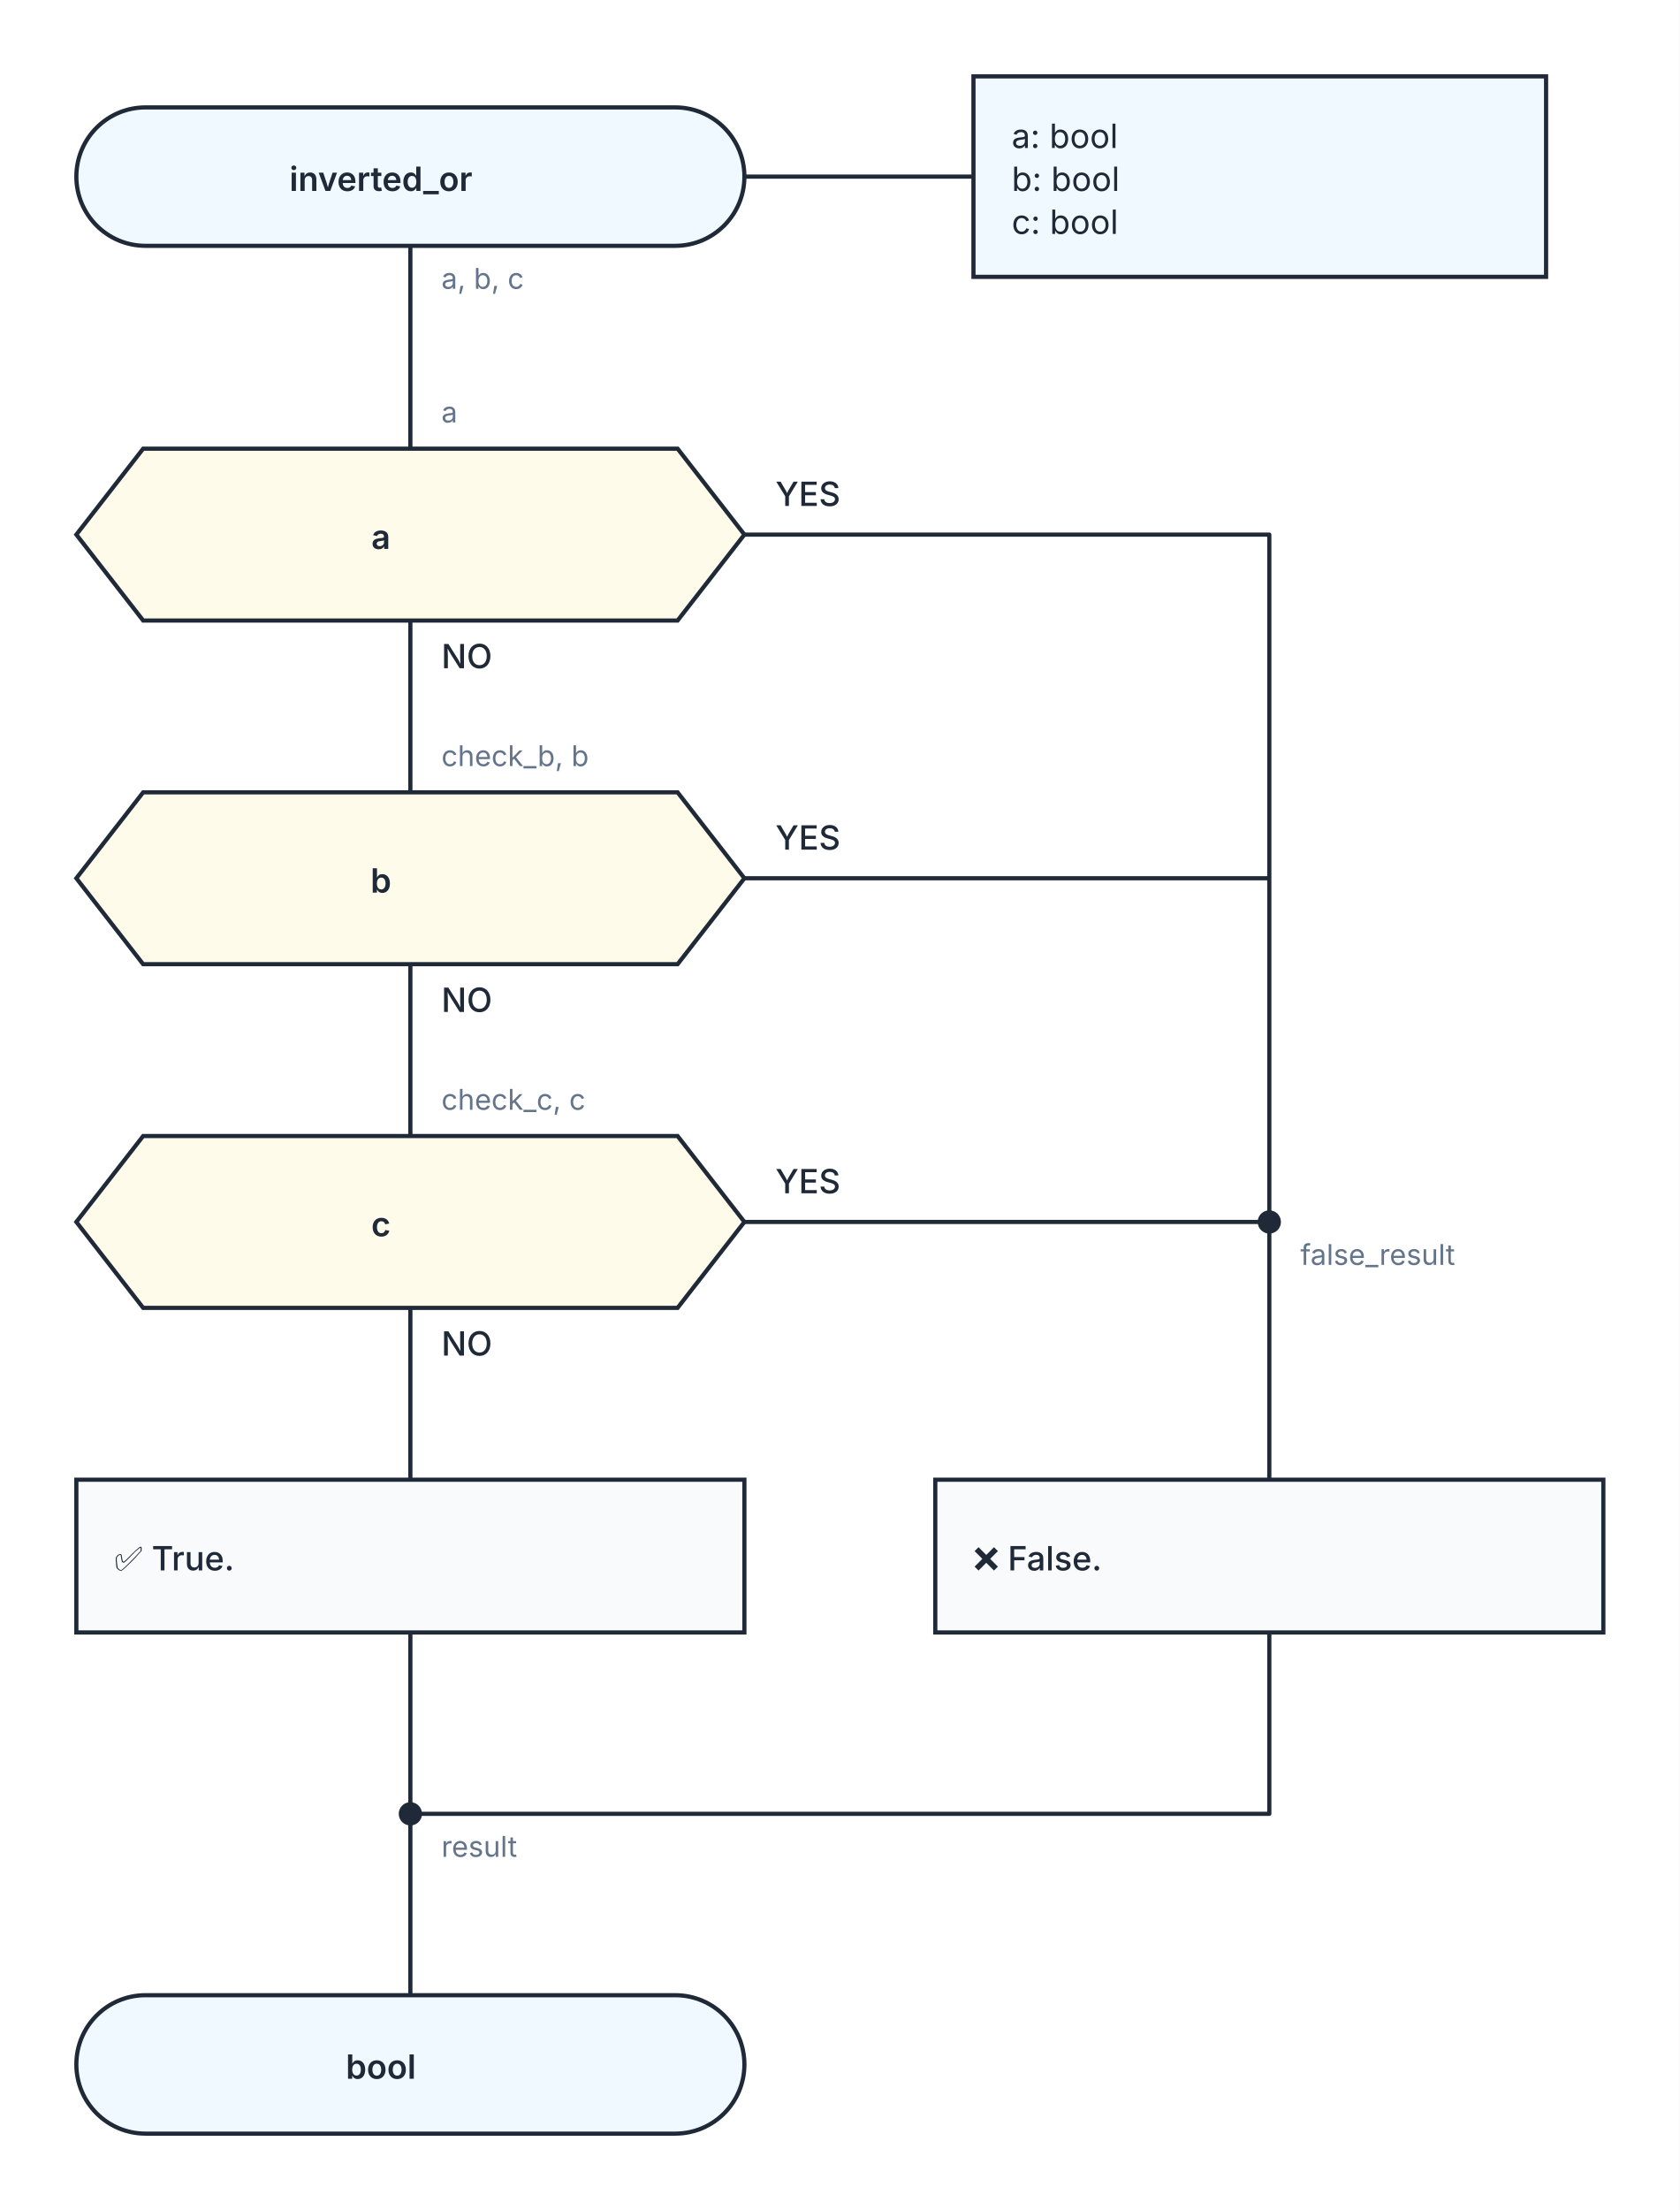
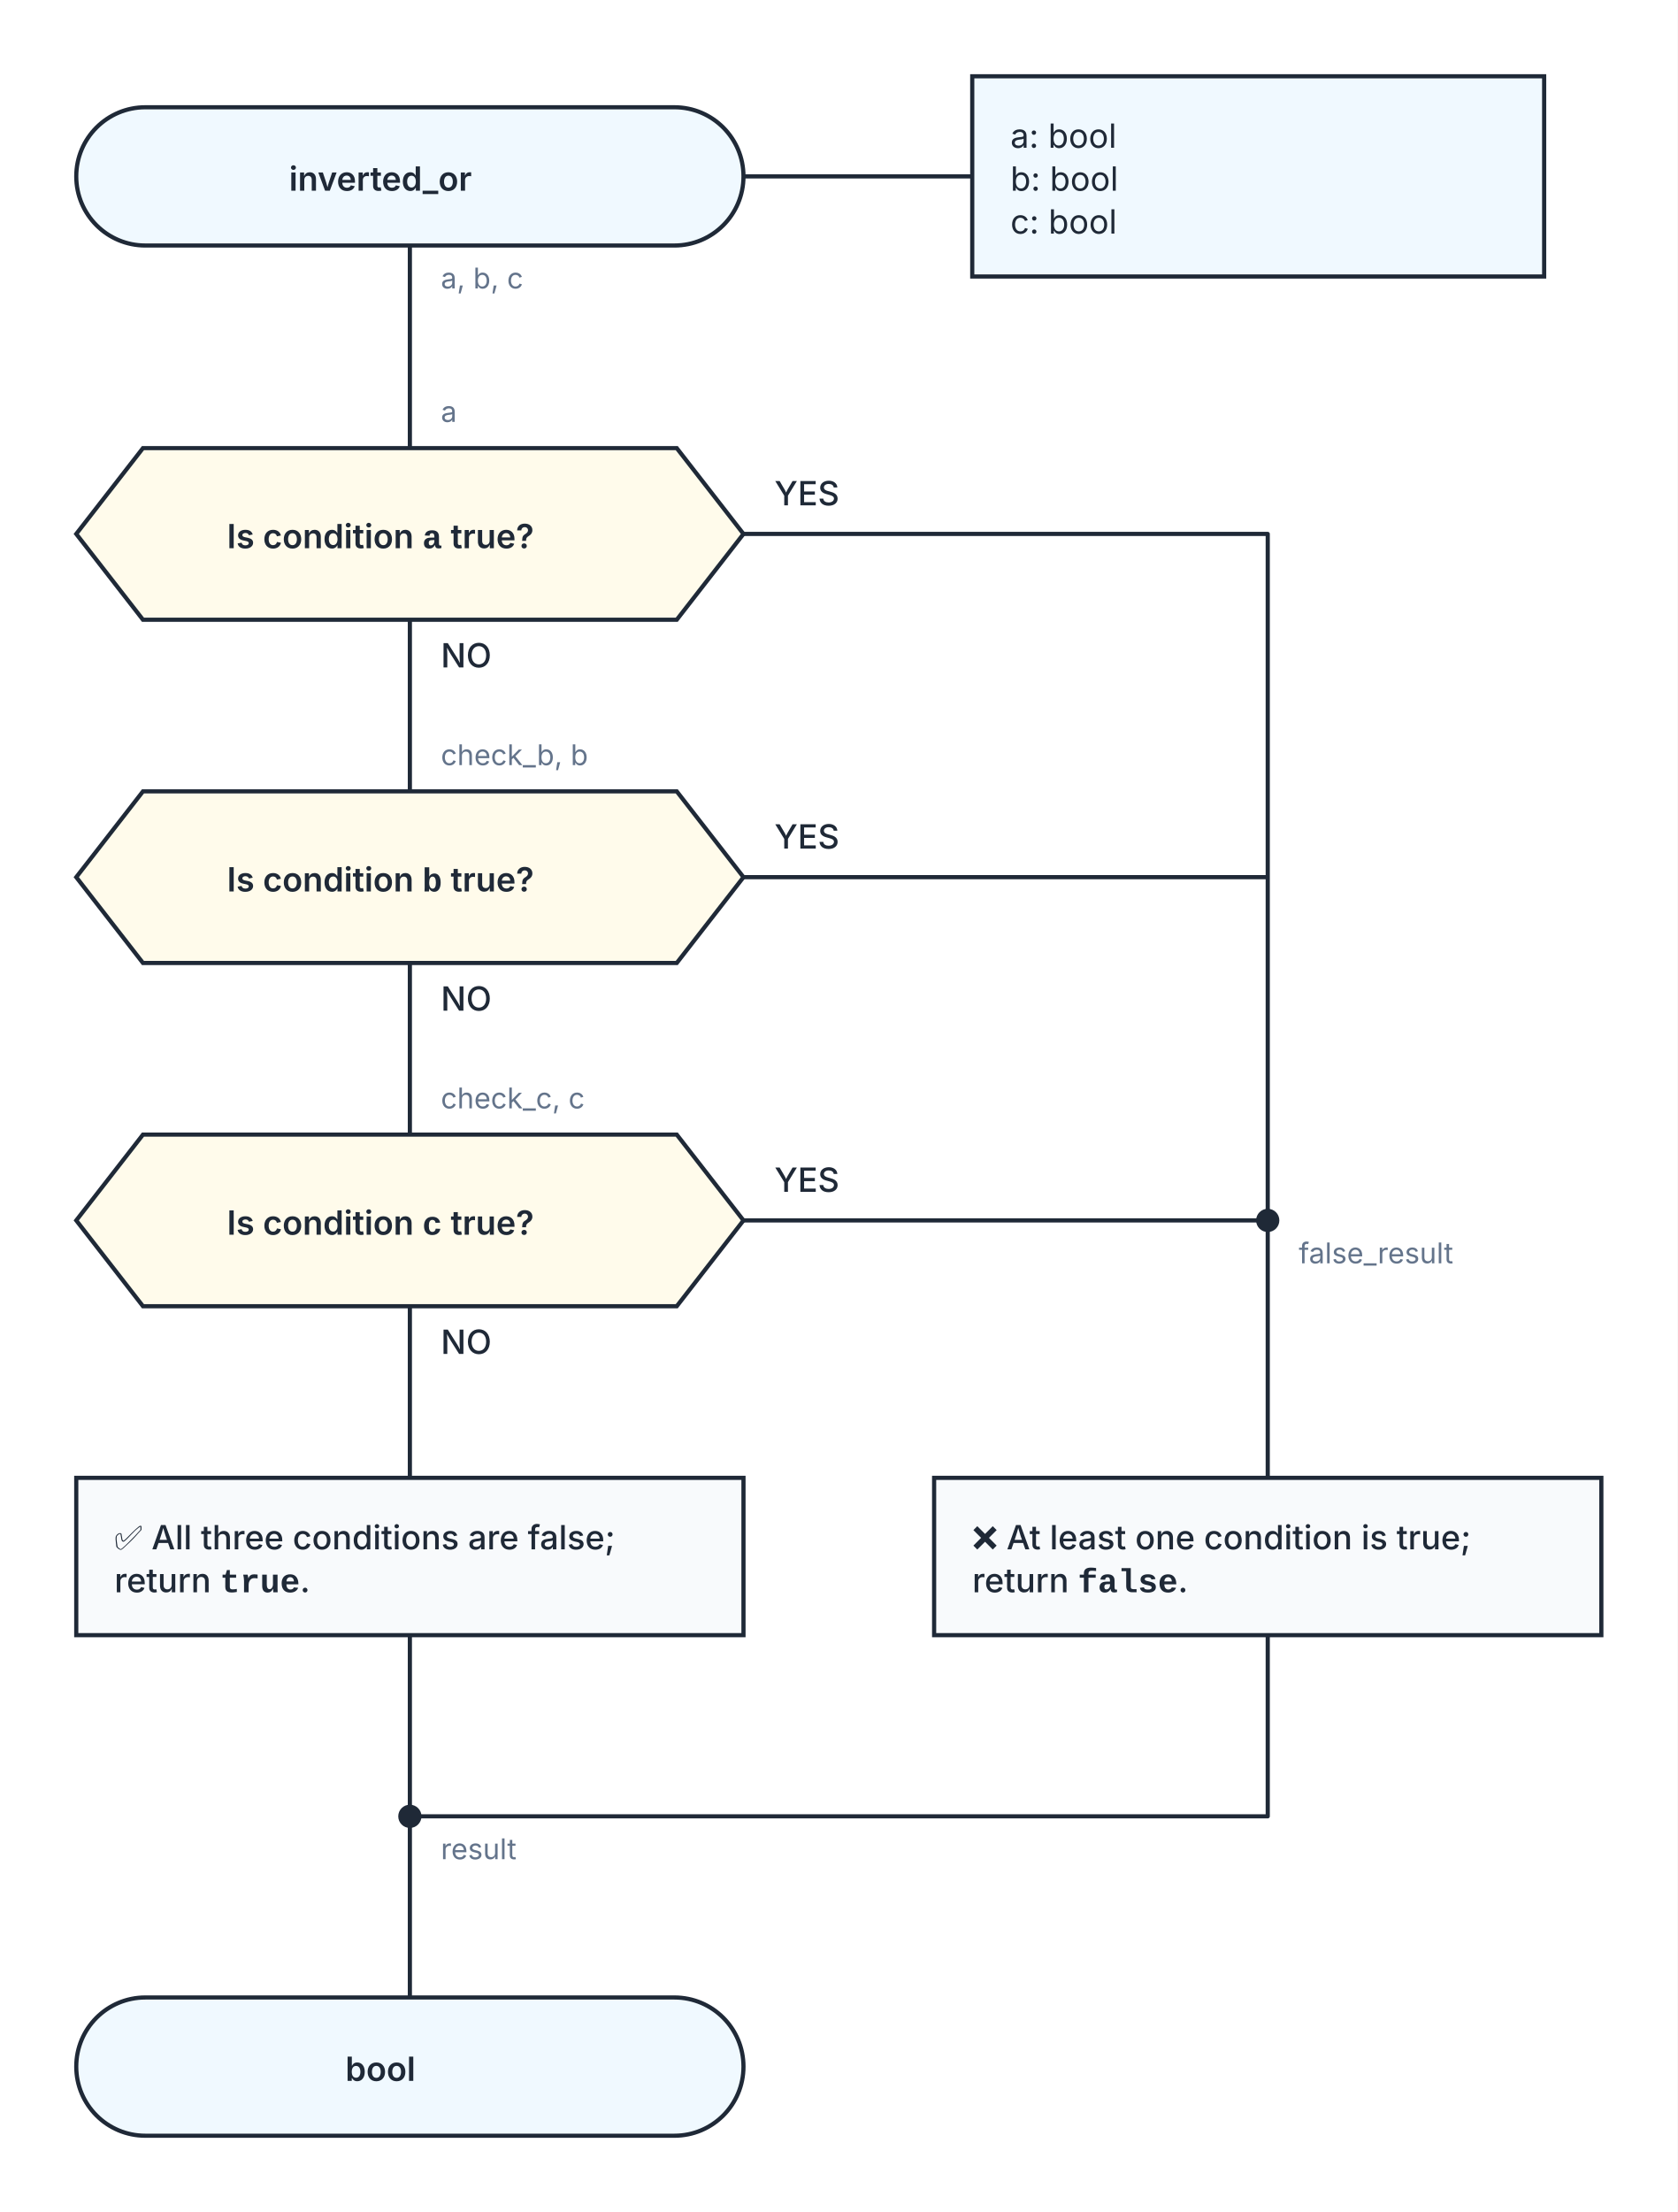
- <svg xmlns="http://www.w3.org/2000/svg" width="704" height="926" viewBox="0 0 704 926" role="img" aria-labelledby="kaalang-title" aria-describedby="kaalang-description">
+ <svg xmlns="http://www.w3.org/2000/svg" width="704" height="928" viewBox="0 0 704 928" role="img" aria-labelledby="kaalang-title" aria-describedby="kaalang-description">
  <defs>
    <style>
      svg { color: #1f2937; font-family: Inter, ui-sans-serif, system-ui, -apple-system, BlinkMacSystemFont, "Segoe UI", sans-serif; text-rendering: optimizeLegibility; }
      .connection { fill: none; stroke: currentColor; stroke-width: 1.75; stroke-linecap: square; stroke-linejoin: round; }
      .connection-label { fill: #64748b; font-size: 12px; font-weight: 400; paint-order: stroke; stroke: #ffffff; stroke-width: 5px; stroke-linejoin: round; text-anchor: start; }
      .branch-label { fill: currentColor; font-weight: 500; }
      .parameter-link { fill: none; stroke: currentColor; stroke-width: 1.75; }
      .node-shape { fill: #ffffff; stroke: currentColor; stroke-width: 1.75; }
      .start .node-shape, .end .node-shape, .parameter-panel .node-shape { fill: #f0f9ff; }
      .action .node-shape, .call .node-shape { fill: #f8fafc; }
      .call-bars { fill: none; stroke: currentColor; stroke-width: 1.75; }
      .loop .node-shape { fill: #f0fdf4; stroke-width: 2; }
      .loop-marker { fill: #15803d; font-size: 20px; font-weight: 700; text-anchor: middle; }
      .question .node-shape { fill: #fffbeb; }
      .select .node-shape, .case .node-shape { fill: #f5f3ff; }
      .label { fill: currentColor; font-size: 14px; text-anchor: middle; }
      .start .label, .question .label, .select .label, .case .label, .end .label { font-weight: 600; }
      .action .label, .call .label, .loop .label { font-weight: 500; text-anchor: start; }
      .parameter-panel .label { font-weight: 400; text-anchor: start; }
      .cycle-boundary { fill: #f0fdf433; stroke: #15803d; stroke-width: 1.5; stroke-dasharray: 7 5; }
      .cycle-caption { fill: #166534; font-size: 12px; font-weight: 600; paint-order: stroke; stroke: #ffffff; stroke-width: 4px; }
+       .md-code { font-family: ui-monospace, SFMono-Regular, Menlo, Monaco, Consolas, "Liberation Mono", monospace; font-weight: 600; }
+       .md-bold { font-weight: 800; }
+       .md-italic { font-style: italic; }
+       .md-quote { font-style: italic; }
+       .md-strikethrough { text-decoration: line-through; }
+       .md-underline { text-decoration: underline; }
+       .md-strikethrough.md-underline { text-decoration: underline line-through; }
+       .md-highlight-box { fill: #fef08a; stroke: none; }
+       .md-superscript, .md-subscript { font-size: 75%; }
+       .md-superscript { baseline-shift: 0.4em; }
+       .md-subscript { baseline-shift: -0.2em; }
+       .md-math { color: inherit; overflow: visible; }
+       .md-math path, .md-math rect:not([stroke]) { stroke: none; vector-effect: non-scaling-stroke; }
+       .md-math.md-bold path { stroke: currentColor; stroke-width: 0.7px; stroke-linejoin: round; }
+       .md-math.md-bold g[stroke] path { stroke: inherit; }
+       .cycle-caption .md-math { color: #166534; }
+       .md-color-red, .md-math.md-color-red { fill: #b91c1c; color: #b91c1c; }
+       .md-color-green, .md-math.md-color-green { fill: #166534; color: #166534; }
+       .md-color-blue, .md-math.md-color-blue { fill: #1d4ed8; color: #1d4ed8; }
+       .md-color-purple, .md-math.md-color-purple { fill: #6d28d9; color: #6d28d9; }
+       .md-color-muted, .md-math.md-color-muted { fill: #475569; color: #475569; }
    </style>
  </defs>
  <rect width="100%" height="100%" fill="#ffffff" />
  <g class="cycle-regions">
  </g>
  <g class="connections">
-     <path class="connection" d="       M 172 103 L 172 188       M 172 260 L 172 332       M 312 224 L 532 224 L 532 512       M 172 404 L 172 476       M 312 368 L 532 368 L 532 512       M 172 548 L 172 620       M 312 512 L 532 512       M 172 684 L 172 760       M 532 684 L 532 760 L 172 760       M 532 512 L 532 620       M 172 760 L 172 836     " />
+     <path class="connection" d="       M 172 103 L 172 188       M 172 260 L 172 332       M 312 224 L 532 224 L 532 512       M 172 404 L 172 476       M 312 368 L 532 368 L 532 512       M 172 548 L 172 620       M 312 512 L 532 512       M 172 686 L 172 762       M 532 686 L 532 762 L 172 762       M 532 512 L 532 620       M 172 762 L 172 838     " />
    <text class="connection-label" x="545" y="530" xml:space="preserve">
      <tspan x="545" dy="0">false_result</tspan>
    </text>
-     <text class="connection-label" x="185" y="778" xml:space="preserve">
+     <text class="connection-label" x="185" y="780" xml:space="preserve">
      <tspan x="185" dy="0">result</tspan>
    </text>
    <text class="connection-label" x="185" y="121" xml:space="preserve">
      <tspan x="185" dy="0">a, b, c</tspan>
    </text>
    <text class="connection-label branch-label" style="font-size: 14px" x="185" y="280" xml:space="preserve">
      <tspan x="185" dy="0">NO</tspan>
    </text>
    <text class="connection-label branch-label" style="font-size: 14px" x="325" y="212" xml:space="preserve">
      <tspan x="325" dy="0">YES</tspan>
    </text>
    <text class="connection-label branch-label" style="font-size: 14px" x="185" y="424" xml:space="preserve">
      <tspan x="185" dy="0">NO</tspan>
    </text>
    <text class="connection-label branch-label" style="font-size: 14px" x="325" y="356" xml:space="preserve">
      <tspan x="325" dy="0">YES</tspan>
    </text>
    <text class="connection-label branch-label" style="font-size: 14px" x="185" y="568" xml:space="preserve">
      <tspan x="185" dy="0">NO</tspan>
    </text>
    <text class="connection-label branch-label" style="font-size: 14px" x="325" y="500" xml:space="preserve">
      <tspan x="325" dy="0">YES</tspan>
    </text>
    <text class="connection-label" x="185" y="177" xml:space="preserve">
      <tspan x="185" dy="0">a</tspan>
    </text>
    <text class="connection-label" x="185" y="321" xml:space="preserve">
      <tspan x="185" dy="0">check_b, b</tspan>
    </text>
    <text class="connection-label" x="185" y="465" xml:space="preserve">
      <tspan x="185" dy="0">check_c, c</tspan>
    </text>
  </g>
  <g class="nodes">
    <path class="parameter-link" d="M 312 74 L 408 74" />
    <g class="parameter-panel" transform="translate(528 74)">
      <rect class="node-shape" x="-120" y="-42" width="240" height="84" />
      <text class="label" x="-104" y="-12" xml:space="preserve">
        <tspan x="-104" dy="0">a: bool</tspan>
        <tspan x="-104" dy="18">b: bool</tspan>
        <tspan x="-104" dy="18">c: bool</tspan>
      </text>
    </g>
    <g class="node merge" transform="translate(532 512)">
      <circle class="node-shape" r="4" style="fill: currentColor" />
    </g>
-     <g class="node merge" transform="translate(172 760)">
+     <g class="node merge" transform="translate(172 762)">
      <circle class="node-shape" r="4" style="fill: currentColor" />
    </g>
    <g class="node start" transform="translate(172 74)">
      <rect class="node-shape" x="-140" y="-29" width="280" height="58" rx="29" />
      <text class="label" y="6" xml:space="preserve">
        <tspan x="0" dy="0">inverted_or</tspan>
      </text>
    </g>
    <g class="node question" transform="translate(172 224)">
      <polygon class="node-shape" points="-112,-36 112,-36 140,0 112,36 -112,36 -140,0" />
      <text class="label" y="6" xml:space="preserve">
-         <tspan x="0" dy="0">a</tspan>
+         <tspan x="0" dy="0">Is condition <tspan class="md-code">a</tspan> true?</tspan>
      </text>
    </g>
    <g class="node question" transform="translate(172 368)">
      <polygon class="node-shape" points="-112,-36 112,-36 140,0 112,36 -112,36 -140,0" />
      <text class="label" y="6" xml:space="preserve">
-         <tspan x="0" dy="0">b</tspan>
+         <tspan x="0" dy="0">Is condition <tspan class="md-code">b</tspan> true?</tspan>
      </text>
    </g>
    <g class="node question" transform="translate(172 512)">
      <polygon class="node-shape" points="-112,-36 112,-36 140,0 112,36 -112,36 -140,0" />
      <text class="label" y="6" xml:space="preserve">
-         <tspan x="0" dy="0">c</tspan>
+         <tspan x="0" dy="0">Is condition <tspan class="md-code">c</tspan> true?</tspan>
      </text>
    </g>
-     <g class="node action" transform="translate(172 652)">
-       <rect class="node-shape" x="-140" y="-32" width="280" height="64" />
-       <text class="label" y="6" xml:space="preserve">
-         <tspan x="-124" dy="0">✅ True.</tspan>
+     <g class="node action" transform="translate(172 653)">
+       <rect class="node-shape" x="-140" y="-33" width="280" height="66" />
+       <text class="label" y="-3" xml:space="preserve">
+         <tspan x="-124" dy="0">✅ All three conditions are false; </tspan>
+         <tspan x="-124" dy="18">return <tspan class="md-code">true</tspan>.</tspan>
      </text>
    </g>
-     <g class="node action" transform="translate(532 652)">
-       <rect class="node-shape" x="-140" y="-32" width="280" height="64" />
-       <text class="label" y="6" xml:space="preserve">
-         <tspan x="-124" dy="0">❌ False.</tspan>
+     <g class="node action" transform="translate(532 653)">
+       <rect class="node-shape" x="-140" y="-33" width="280" height="66" />
+       <text class="label" y="-3" xml:space="preserve">
+         <tspan x="-124" dy="0">❌ At least one condition is true; </tspan>
+         <tspan x="-124" dy="18">return <tspan class="md-code">false</tspan>.</tspan>
      </text>
    </g>
-     <g class="node end" transform="translate(172 865)">
+     <g class="node end" transform="translate(172 867)">
      <rect class="node-shape" x="-140" y="-29" width="280" height="58" rx="29" />
      <text class="label" y="6" xml:space="preserve">
        <tspan x="0" dy="0">bool</tspan>
      </text>
    </g>
  </g>
</svg>
